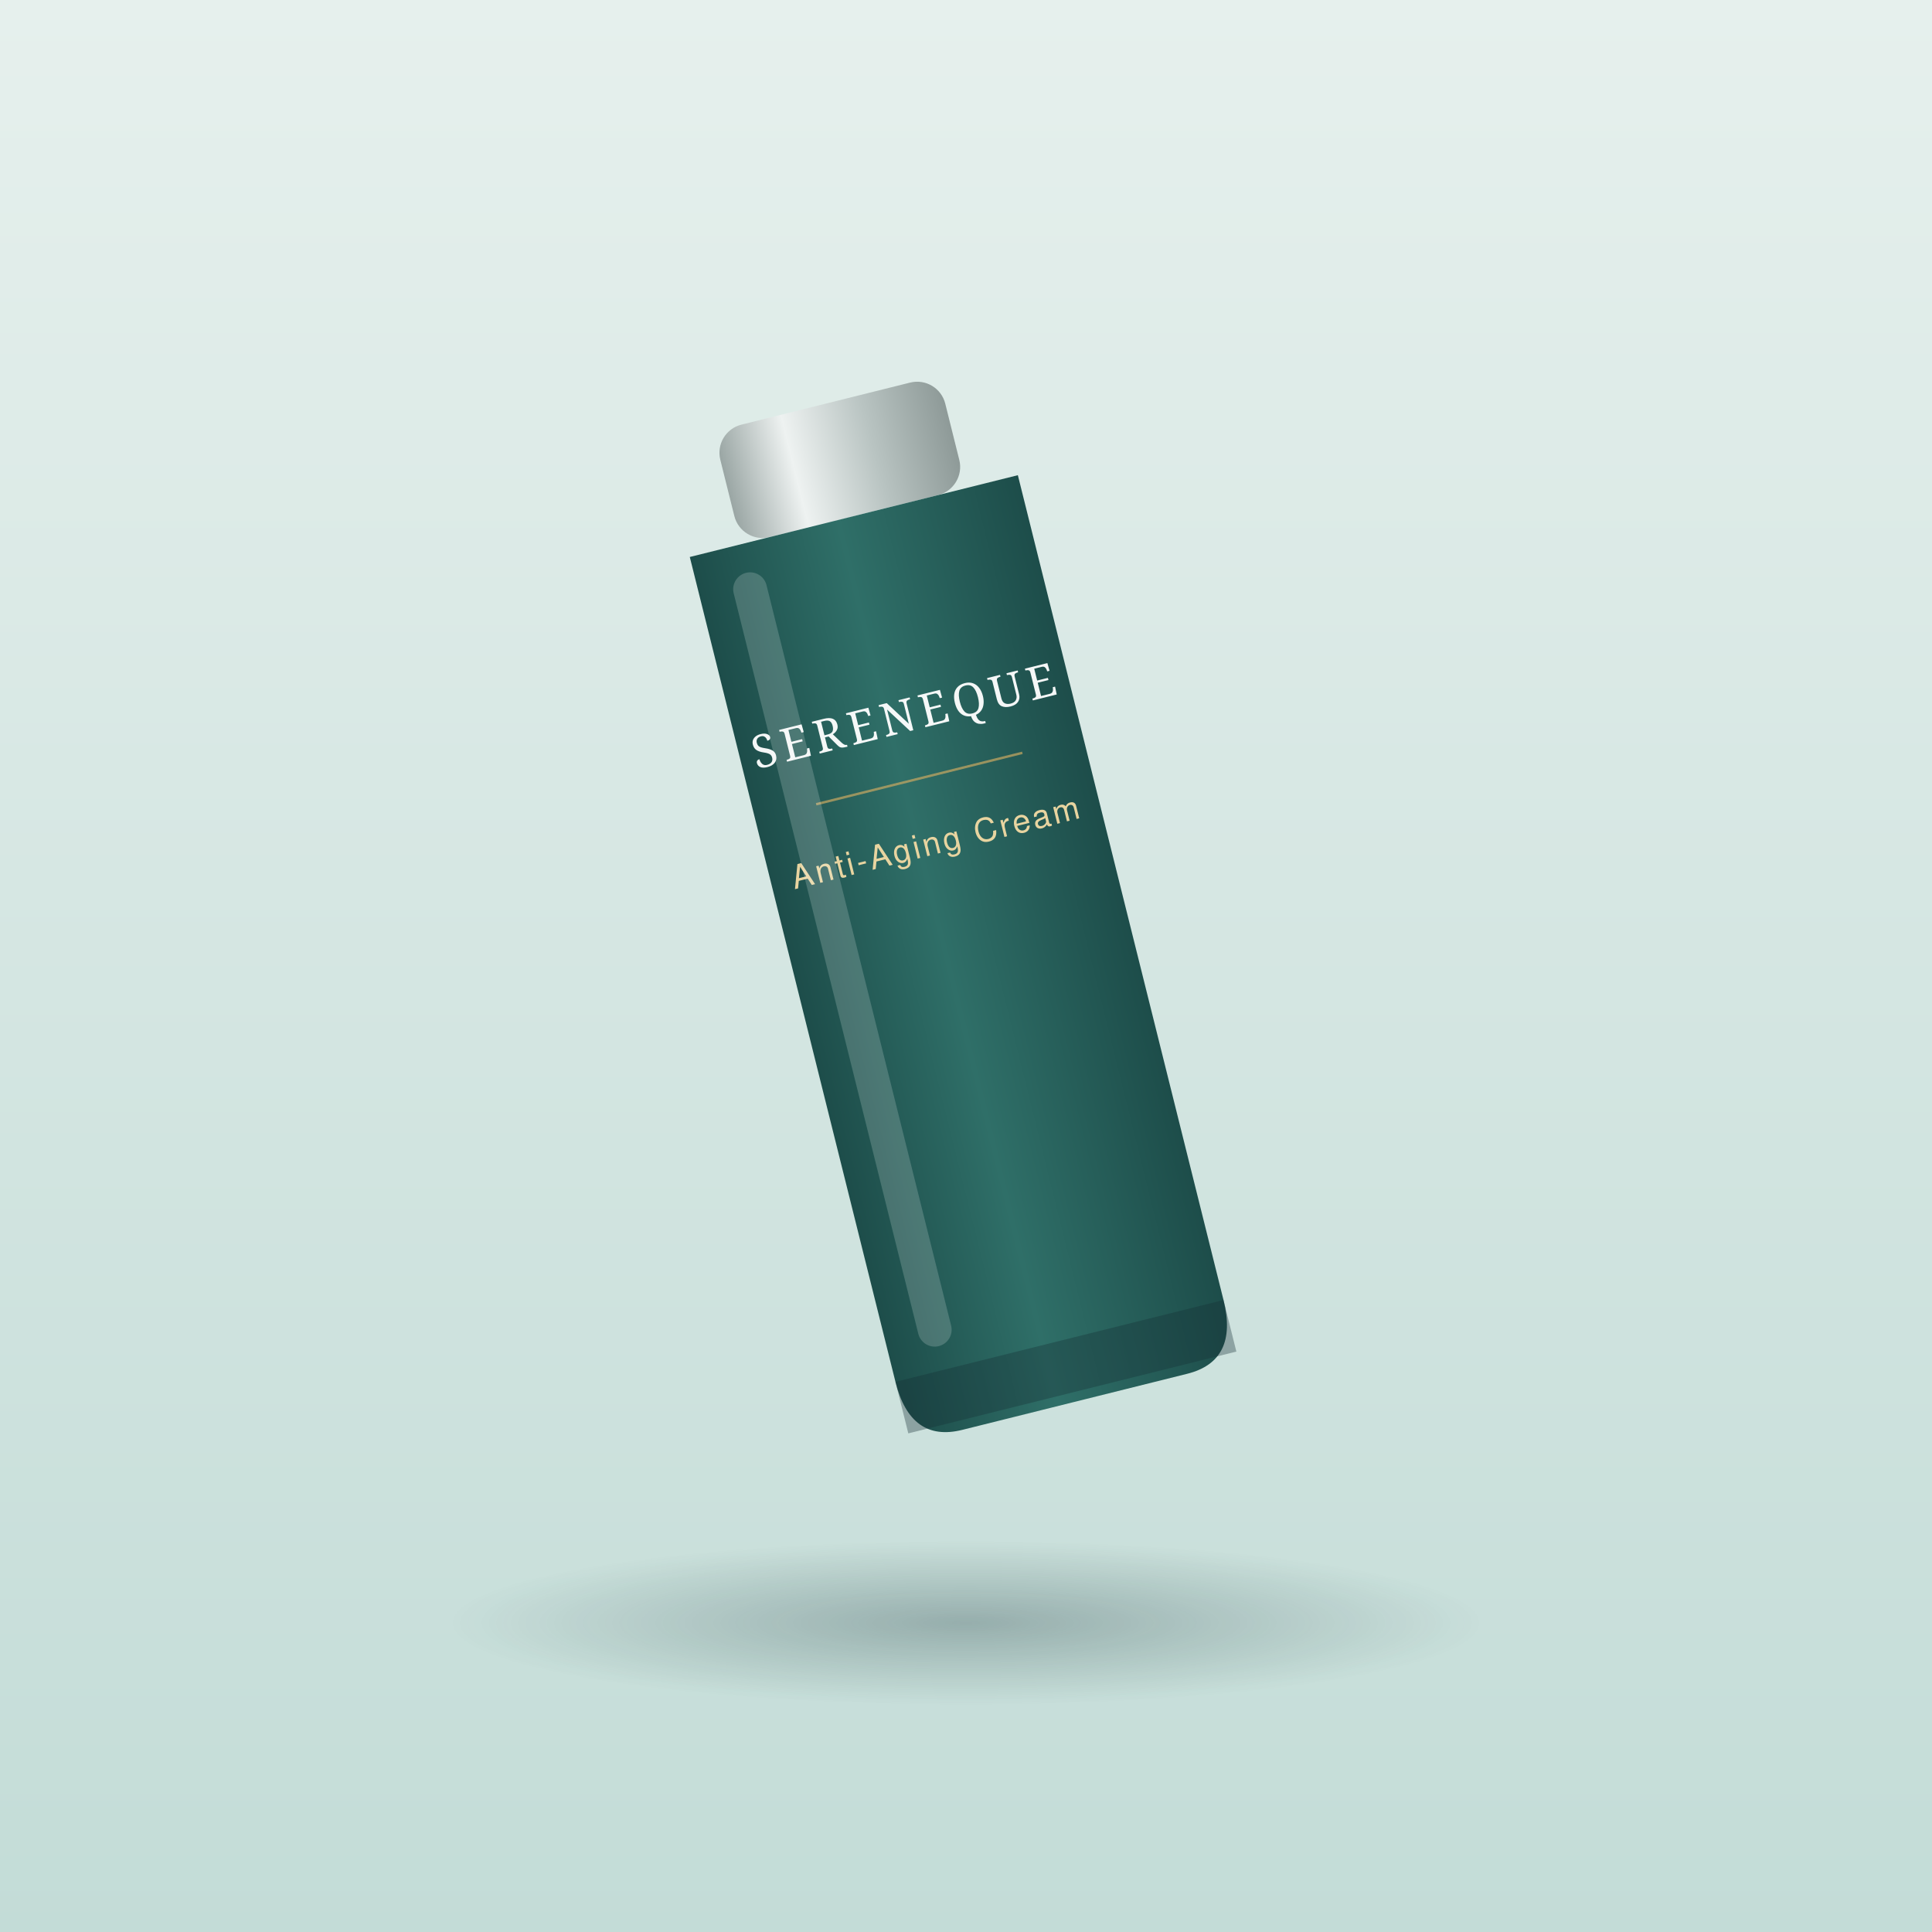
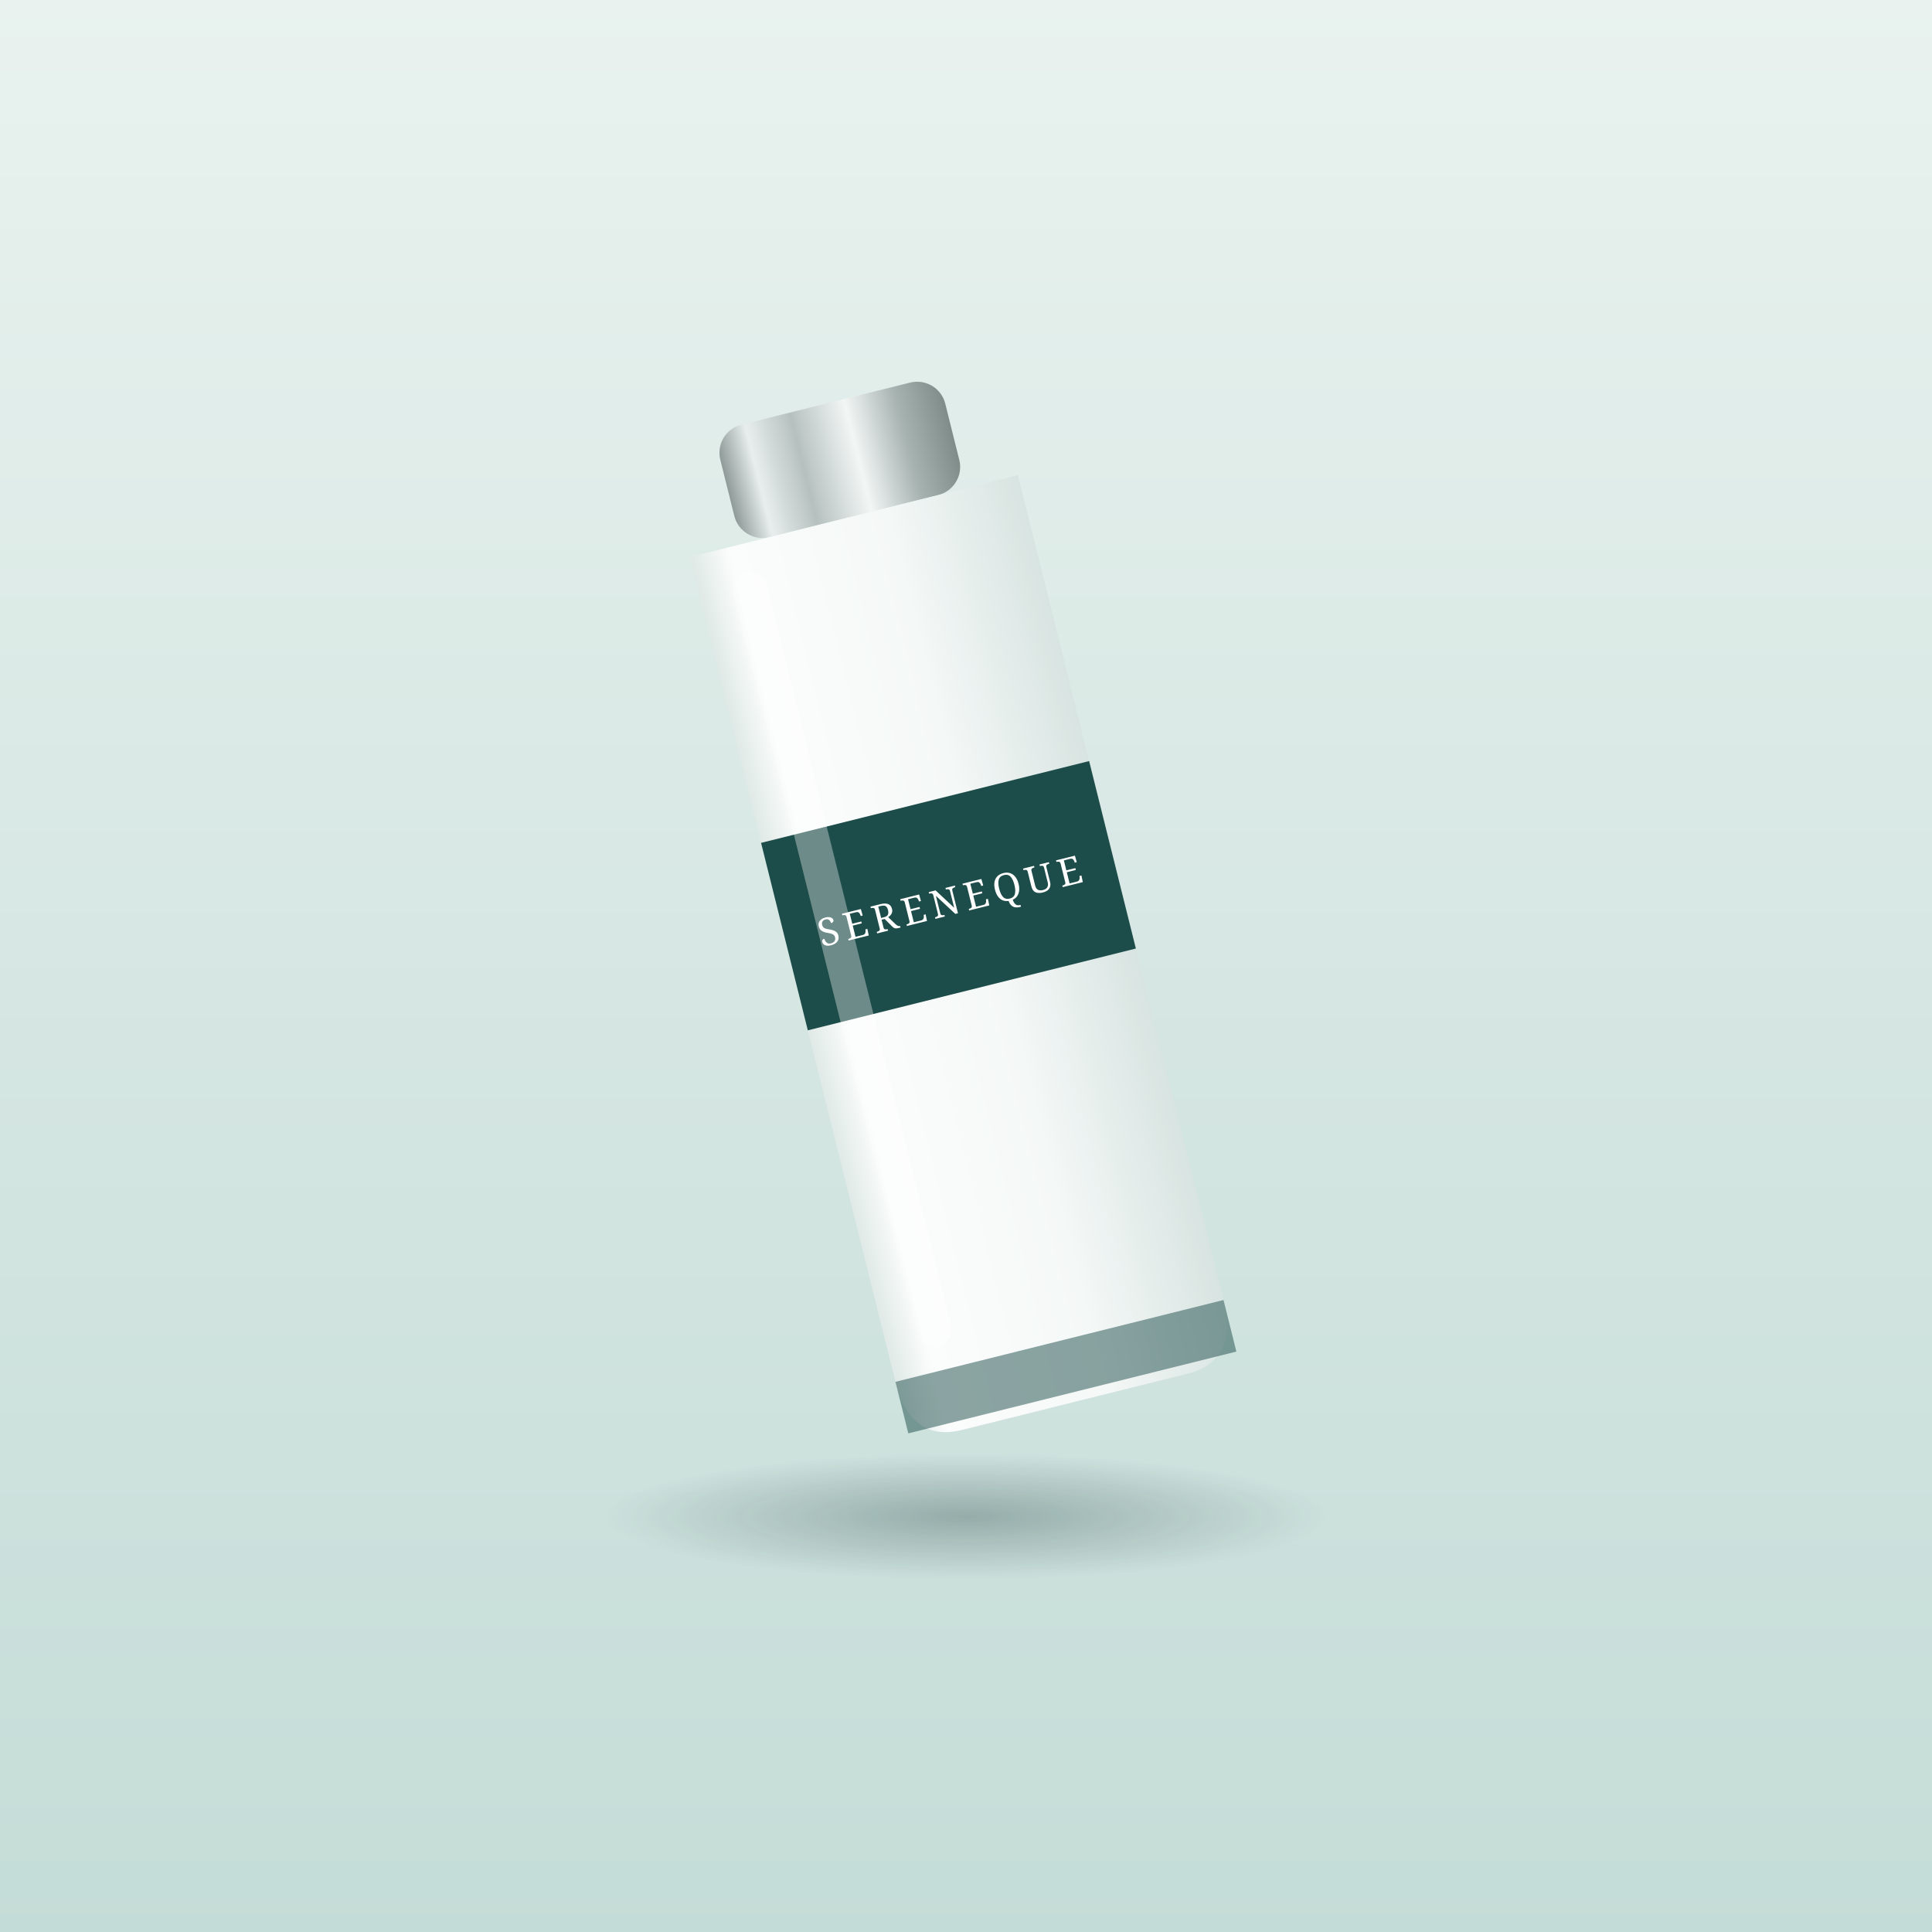
<svg xmlns="http://www.w3.org/2000/svg" viewBox="0 0 800 800" width="800" height="800">
  <defs>
    <linearGradient id="bg" x1="0" y1="0" x2="0" y2="1">
-       <stop offset="0%" stop-color="#e6f0ed" />
-       <stop offset="100%" stop-color="#c3dcd7" />
+       <stop offset="0%" stop-color="#e9f2ef" />
+       <stop offset="100%" stop-color="#c4dcd7" />
    </linearGradient>
    <linearGradient id="glass" x1="0" y1="0" x2="1" y2="0">
-       <stop offset="0%" stop-color="#ffffff" stop-opacity=".95" />
-       <stop offset="22%" stop-color="#e9f2f0" stop-opacity=".55" />
-       <stop offset="60%" stop-color="#cfe0dd" stop-opacity=".45" />
-       <stop offset="100%" stop-color="#ffffff" stop-opacity=".8" />
+       <stop offset="0%" stop-color="#c8dedb" stop-opacity=".85" />
+       <stop offset="12%" stop-color="#ffffff" stop-opacity=".92" />
+       <stop offset="34%" stop-color="#e4efed" stop-opacity=".5" />
+       <stop offset="70%" stop-color="#cadedb" stop-opacity=".55" />
+       <stop offset="88%" stop-color="#ffffff" stop-opacity=".8" />
+       <stop offset="100%" stop-color="#b9d2ce" stop-opacity=".85" />
    </linearGradient>
-     <linearGradient id="label" x1="0" y1="0" x2="1" y2="0">
-       <stop offset="0%" stop-color="#1d4d4a" />
-       <stop offset="45%" stop-color="#2f6f68" />
-       <stop offset="100%" stop-color="#1d4d4a" />
+     <linearGradient id="alu" x1="0" y1="0" x2="1" y2="0">
+       <stop offset="0%" stop-color="#8f9b99" />
+       <stop offset="14%" stop-color="#e8eeed" />
+       <stop offset="34%" stop-color="#b6c1bf" />
+       <stop offset="58%" stop-color="#f2f6f5" />
+       <stop offset="80%" stop-color="#a7b3b1" />
+       <stop offset="100%" stop-color="#7f8c8a" />
    </linearGradient>
    <linearGradient id="cap" x1="0" y1="0" x2="1" y2="0">
-       <stop offset="0%" stop-color="#9aa6a4" />
-       <stop offset="30%" stop-color="#eef2f1" />
-       <stop offset="65%" stop-color="#b9c4c2" />
-       <stop offset="100%" stop-color="#8e9a98" />
+       <stop offset="0%" stop-color="#26564f" />
+       <stop offset="22%" stop-color="#3f7f77" />
+       <stop offset="60%" stop-color="#26564f" />
+       <stop offset="100%" stop-color="#3f7f77" />
    </linearGradient>
-     <linearGradient id="gold" x1="0" y1="0" x2="1" y2="1">
-       <stop offset="0%" stop-color="#e8d4a0" />
-       <stop offset="100%" stop-color="#c9a961" />
+     <linearGradient id="lab" x1="0" y1="0" x2="1" y2="0">
+       <stop offset="0%" stop-color="#dfe9e6" />
+       <stop offset="12%" stop-color="#fbfdfc" />
+       <stop offset="60%" stop-color="#f4f8f7" />
+       <stop offset="100%" stop-color="#d8e4e1" />
    </linearGradient>
-     <radialGradient id="shadow" cx="50%" cy="50%" r="50%">
-       <stop offset="0%" stop-color="#143035" stop-opacity=".28" />
+     <linearGradient id="powder" x1="0" y1="0" x2="0" y2="1">
+       <stop offset="0%" stop-color="#ffffff" stop-opacity=".95" />
+       <stop offset="100%" stop-color="#e3ece9" stop-opacity=".9" />
+     </linearGradient>
+     <radialGradient id="sh" cx="50%" cy="50%" r="50%">
+       <stop offset="0%" stop-color="#143035" stop-opacity=".3" />
      <stop offset="100%" stop-color="#143035" stop-opacity="0" />
    </radialGradient>
  </defs>
  <rect width="800" height="800" fill="url(#bg)" />
-   <ellipse cx="400" cy="672" rx="215" ry="34" fill="url(#shadow)" />
+   <ellipse cx="400" cy="628" rx="150" ry="26" fill="url(#sh)" />
  <g transform="translate(400,400) rotate(-14) translate(-400,-400)">
-     <rect x="352" y="160" width="96" height="48" rx="12" fill="url(#cap)" />
-     <path d="M330 208 h140 v352 q0 26 -22 26 h-96 q-22 0 -22 -26 z" fill="url(#label)" />
-     <path d="M330 560 h140 v22 h-140 z" fill="#143035" fill-opacity=".35" />
-     <text x="400" y="300" text-anchor="middle" font-family="Georgia,serif" font-size="19.0" letter-spacing="2.1" fill="#ffffff" fill-opacity=".95">SERENEQUE</text>
-     <line x1="356" y1="320" x2="444" y2="320" stroke="#c9a961" stroke-opacity=".7" stroke-width="1" />
-     <text x="400" y="352" text-anchor="middle" font-family="Helvetica,Arial,sans-serif" font-size="13.5" letter-spacing="1.1" fill="#e8d4a0">Anti-Aging Cream</text>
-     <rect x="344" y="220" width="14" height="330" rx="7" fill="#ffffff" fill-opacity=".18" />
+     <rect x="352" y="160" width="96" height="48" rx="12" fill="url(#alu)" />
+     <path d="M330 208 h140 v352 q0 26 -22 26 h-96 q-22 0 -22 -26 z" fill="url(#lab)" />
+     <path d="M330 560 h140 v22 h-140 z" fill="#1d4d4a" fill-opacity=".5" />
+     <rect x="330" y="330" width="140" height="80" fill="#1d4d4a" />
+     <text x="400" y="378" text-anchor="middle" font-family="Georgia,serif" font-size="16" letter-spacing="2.2" fill="#ffffff" fill-opacity="1">SERENEQUE</text>
+     <rect x="344" y="220" width="14" height="330" rx="7" fill="#ffffff" fill-opacity=".35" />
  </g>
</svg>
